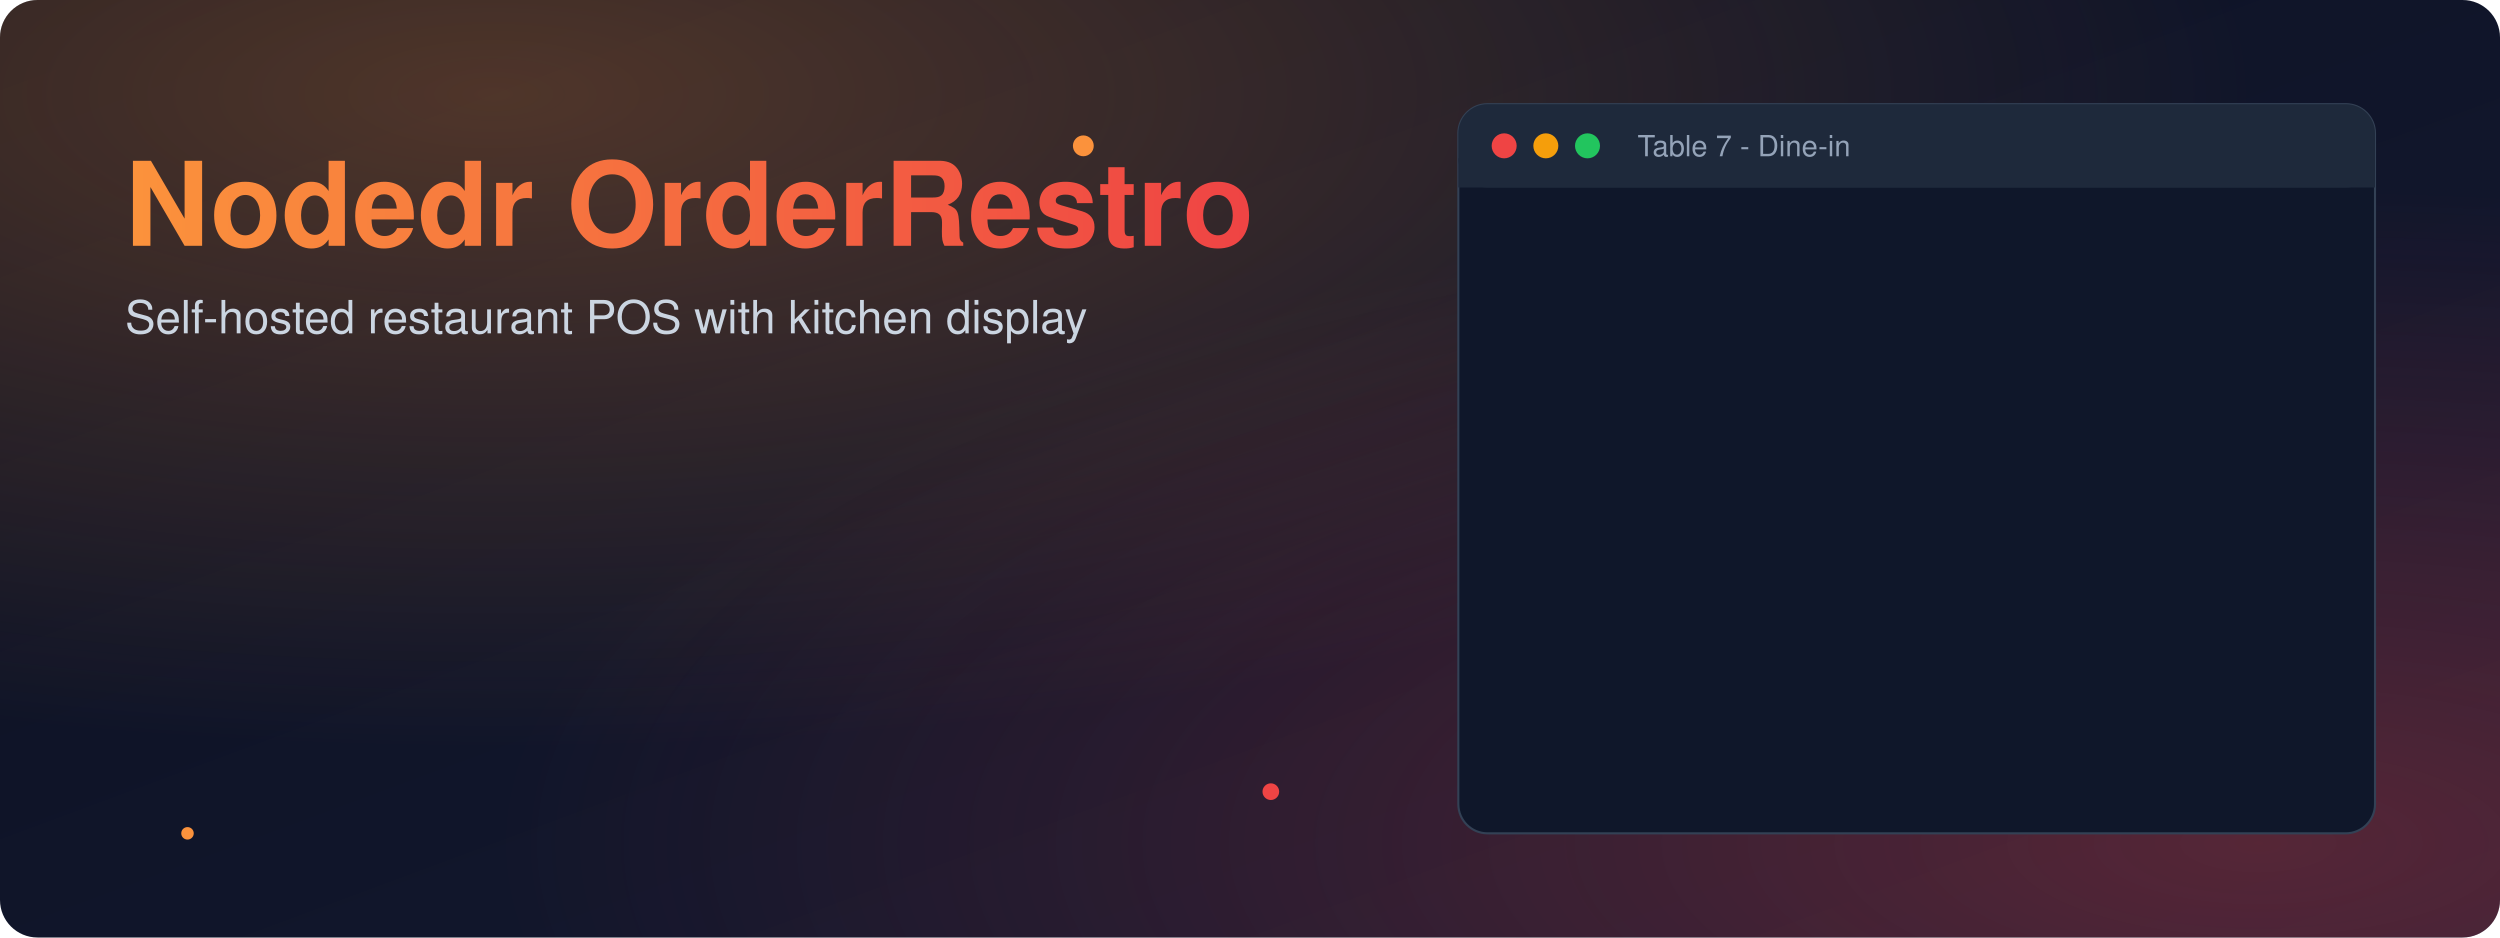
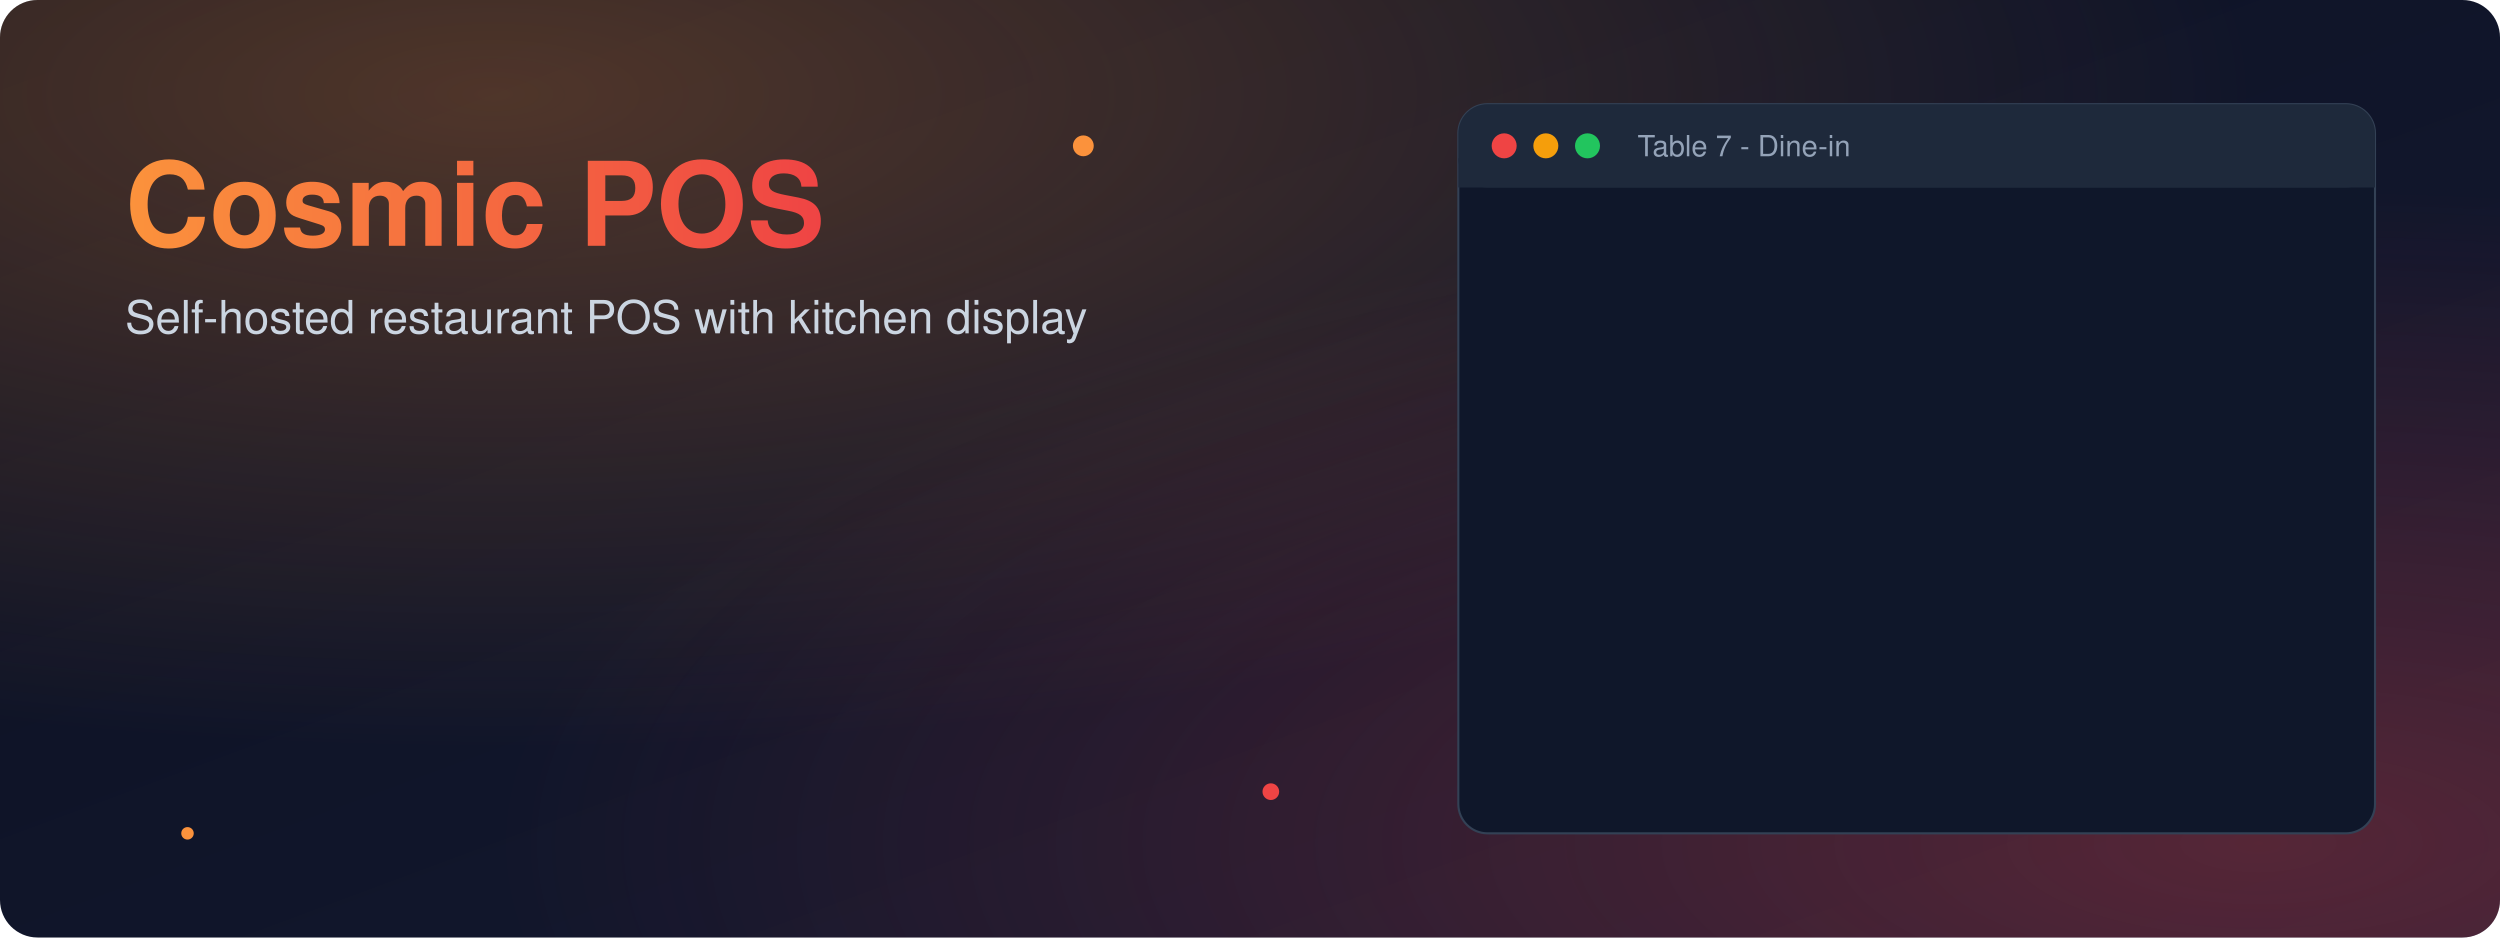
- <svg xmlns="http://www.w3.org/2000/svg" width="1200" height="450" viewBox="0 0 1200 450" role="img" aria-label="Nodedr OrderRestro - Self-hosted restaurant POS with kitchen display">
+ <svg xmlns="http://www.w3.org/2000/svg" width="1200" height="450" viewBox="0 0 1200 450" role="img" aria-label="Cosmic POS - Self-hosted restaurant POS with kitchen display">
  <style>@media (prefers-reduced-motion: reduce){*{animation:none!important;opacity:1!important}}@keyframes typ{0%,3.00%{width:0}17.00%,93%{width:642px}100%{width:0}}@keyframes c0{0%,18.00%{opacity:0;transform:translateY(6px)}20.00%,93.00%{opacity:1;transform:translateY(0)}100%{opacity:0;transform:translateY(0)}}@keyframes c1{0%,21.00%{opacity:0;transform:translateY(6px)}23.00%,93.00%{opacity:1;transform:translateY(0)}100%{opacity:0;transform:translateY(0)}}@keyframes c2{0%,24.00%{opacity:0;transform:translateY(6px)}26.00%,93.00%{opacity:1;transform:translateY(0)}100%{opacity:0;transform:translateY(0)}}@keyframes c3{0%,27.00%{opacity:0;transform:translateY(6px)}29.00%,93.00%{opacity:1;transform:translateY(0)}100%{opacity:0;transform:translateY(0)}}@keyframes lic{0%,38.00%{opacity:0;transform:translateY(6px)}40.00%,93.00%{opacity:1;transform:translateY(0)}100%{opacity:0;transform:translateY(0)}}@keyframes r0{0%,12.00%{opacity:0;transform:translateY(6px)}14.00%,93.00%{opacity:1;transform:translateY(0)}100%{opacity:0;transform:translateY(0)}}@keyframes r1{0%,19.00%{opacity:0;transform:translateY(6px)}21.00%,93.00%{opacity:1;transform:translateY(0)}100%{opacity:0;transform:translateY(0)}}@keyframes r2{0%,26.00%{opacity:0;transform:translateY(6px)}28.00%,93.00%{opacity:1;transform:translateY(0)}100%{opacity:0;transform:translateY(0)}}@keyframes r3{0%,33.00%{opacity:0;transform:translateY(6px)}35.00%,93.00%{opacity:1;transform:translateY(0)}100%{opacity:0;transform:translateY(0)}}@keyframes tot{0%,45.00%{opacity:0;transform:translateY(6px)}47.00%,93.00%{opacity:1;transform:translateY(0)}100%{opacity:0;transform:translateY(0)}}@keyframes bdg{0%,55.00%{opacity:0;transform:translateY(6px)}57.00%,93.00%{opacity:1;transform:translateY(0)}100%{opacity:0;transform:translateY(0)}}.title,.sub{animation:rise 14.0s ease-out infinite}@keyframes rise{0%{opacity:0;transform:translateY(10px)}4%,93%{opacity:1;transform:translateY(0)}100%{opacity:0}}.typ{animation:typ 14.0s steps(58) infinite}.float{animation:flt 6s ease-in-out infinite}@keyframes flt{50%{transform:translateY(-8px)}}.orb{animation:orb 7s ease-in-out infinite}.o2{animation-delay:-2s}.o3{animation-delay:-4s}@keyframes orb{50%{transform:translateY(-18px);opacity:.4}}.c0{animation:c0 14.0s ease-out infinite;opacity:0}.c1{animation:c1 14.0s ease-out infinite;opacity:0}.c2{animation:c2 14.0s ease-out infinite;opacity:0}.c3{animation:c3 14.0s ease-out infinite;opacity:0}.c4{animation:c4 14.0s ease-out infinite;opacity:0}.r0{animation:r0 14.0s ease-out infinite;opacity:0}.r1{animation:r1 14.0s ease-out infinite;opacity:0}.r2{animation:r2 14.0s ease-out infinite;opacity:0}.r3{animation:r3 14.0s ease-out infinite;opacity:0}.lic{animation:lic 14.0s ease-out infinite;opacity:0}.tot{animation:tot 14.0s ease-out infinite;opacity:0}.bdg{animation:bdg 14.0s ease-out infinite;opacity:0}</style>
  <defs>
    <linearGradient id="bg" x1="0" y1="0" x2="1" y2="1">
      <stop offset="0" stop-color="#0b1020" />
      <stop offset="1" stop-color="#151a33" />
    </linearGradient>
    <linearGradient id="ac" x1="0" y1="0" x2="1" y2="0">
      <stop offset="0" stop-color="#fb923c" />
      <stop offset="1" stop-color="#ef4444" />
    </linearGradient>
    <radialGradient id="g1" cx="0.2" cy="0.1" r="0.7">
      <stop offset="0" stop-color="#fb923c" stop-opacity="0.28" />
      <stop offset="1" stop-color="#fb923c" stop-opacity="0" />
    </radialGradient>
    <radialGradient id="g2" cx="0.9" cy="0.9" r="0.7">
      <stop offset="0" stop-color="#ef4444" stop-opacity="0.30" />
      <stop offset="1" stop-color="#ef4444" stop-opacity="0" />
    </radialGradient>
    <clipPath id="tclip">
      <rect class="typ" x="60" y="188" width="0" height="40" />
    </clipPath>
  </defs>
  <rect width="1200" height="450" rx="18" fill="url(#bg)" />
  <rect width="1200" height="450" rx="18" fill="url(#g1)" />
  <rect width="1200" height="450" rx="18" fill="url(#g2)" />
  <circle class="orb o1" cx="520" cy="70" r="5" fill="#fb923c" />
  <circle class="orb o2" cx="610" cy="380" r="4" fill="#ef4444" />
  <circle class="orb o3" cx="90" cy="400" r="3" fill="#fb923c" />
-   <text x="60" y="118" font-family="-apple-system,BlinkMacSystemFont,'Segoe UI',Helvetica,Arial,sans-serif" font-size="56" font-weight="800" fill="url(#ac)" class="title">Nodedr OrderRestro</text>
+   <text x="60" y="118" font-family="-apple-system,BlinkMacSystemFont,'Segoe UI',Helvetica,Arial,sans-serif" font-size="56" font-weight="800" fill="url(#ac)" class="title">Cosmic POS</text>
  <text x="60" y="160" font-family="-apple-system,BlinkMacSystemFont,'Segoe UI',Helvetica,Arial,sans-serif" font-size="22" fill="#cbd5e1" class="sub">Self-hosted restaurant POS with kitchen display</text>
  <g clip-path="url(#tclip)">
    <text x="60" y="214" font-family="ui-monospace,SFMono-Regular,Menlo,Consolas,monospace" font-size="18" fill="#fb923c">Tables, KOT, UPI QR, inventory and payroll. Works offline.</text>
  </g>
  <g class="c0">
    <rect x="60" y="262" width="150" height="34" rx="17" fill="none" stroke="#fb923c" stroke-opacity="0.55" />
    <text x="135" y="284" text-anchor="middle" font-family="-apple-system,BlinkMacSystemFont,'Segoe UI',Helvetica,Arial,sans-serif" font-size="15" fill="#e2e8f0">UPI QR payments</text>
  </g>
  <g class="c1">
    <rect x="220.0" y="262" width="150" height="34" rx="17" fill="none" stroke="#fb923c" stroke-opacity="0.55" />
    <text x="295" y="284" text-anchor="middle" font-family="-apple-system,BlinkMacSystemFont,'Segoe UI',Helvetica,Arial,sans-serif" font-size="15" fill="#e2e8f0">Kitchen display</text>
  </g>
  <g class="c2">
    <rect x="380.0" y="262" width="125" height="34" rx="17" fill="none" stroke="#fb923c" stroke-opacity="0.55" />
    <text x="442" y="284" text-anchor="middle" font-family="-apple-system,BlinkMacSystemFont,'Segoe UI',Helvetica,Arial,sans-serif" font-size="15" fill="#e2e8f0">Reservations</text>
  </g>
  <g class="c3">
    <rect x="514.8" y="262" width="83" height="34" rx="17" fill="none" stroke="#fb923c" stroke-opacity="0.55" />
    <text x="556" y="284" text-anchor="middle" font-family="-apple-system,BlinkMacSystemFont,'Segoe UI',Helvetica,Arial,sans-serif" font-size="15" fill="#e2e8f0">Payroll</text>
  </g>
  <g class="lic">
-     <text x="60" y="352" font-family="-apple-system,BlinkMacSystemFont,'Segoe UI',Helvetica,Arial,sans-serif" font-size="16" fill="#94a3b8">Open source (AGPL-3.0) · Self-hosted · Made by NodeDR Infotech</text>
+     <text x="60" y="352" font-family="-apple-system,BlinkMacSystemFont,'Segoe UI',Helvetica,Arial,sans-serif" font-size="16" fill="#94a3b8">Open source (AGPL-3.0) · Self-hosted · Made by SyncAi Technologies</text>
    <rect x="60" y="372" width="170" height="3" rx="2" fill="url(#ac)" />
  </g>
  <g class="float">
    <rect x="700" y="50" width="440" height="350" rx="14" fill="#0f172a" stroke="#334155" />
    <rect x="700" y="50" width="440" height="40" rx="14" fill="#1e293b" />
    <rect x="700" y="76" width="440" height="14" fill="#1e293b" />
    <circle cx="722" cy="70" r="6" fill="#ef4444" />
    <circle cx="742" cy="70" r="6" fill="#f59e0b" />
    <circle cx="762" cy="70" r="6" fill="#22c55e" />
    <text x="786" y="75" font-family="-apple-system,BlinkMacSystemFont,'Segoe UI',Helvetica,Arial,sans-serif" font-size="14" fill="#94a3b8">Table 7 - Dine-in</text>
    <g class="r0">
      <text x="728" y="130" font-family="-apple-system,BlinkMacSystemFont,'Segoe UI',Helvetica,Arial,sans-serif" font-size="18" fill="#e2e8f0">Paneer Tikka x2</text>
      <text x="1112" y="130" text-anchor="end" font-family="ui-monospace,SFMono-Regular,Menlo,Consolas,monospace" font-size="18" fill="#e2e8f0">Rs 520.00</text>
      <line x1="728" y1="142" x2="1112" y2="142" stroke="#1e293b" />
    </g>
    <g class="r1">
      <text x="728" y="170" font-family="-apple-system,BlinkMacSystemFont,'Segoe UI',Helvetica,Arial,sans-serif" font-size="18" fill="#e2e8f0">Butter Naan x4</text>
      <text x="1112" y="170" text-anchor="end" font-family="ui-monospace,SFMono-Regular,Menlo,Consolas,monospace" font-size="18" fill="#e2e8f0">Rs 240.00</text>
      <line x1="728" y1="182" x2="1112" y2="182" stroke="#1e293b" />
    </g>
    <g class="r2">
      <text x="728" y="210" font-family="-apple-system,BlinkMacSystemFont,'Segoe UI',Helvetica,Arial,sans-serif" font-size="18" fill="#e2e8f0">Dal Makhani</text>
      <text x="1112" y="210" text-anchor="end" font-family="ui-monospace,SFMono-Regular,Menlo,Consolas,monospace" font-size="18" fill="#e2e8f0">Rs 280.00</text>
      <line x1="728" y1="222" x2="1112" y2="222" stroke="#1e293b" />
    </g>
    <g class="r3">
      <text x="728" y="250" font-family="-apple-system,BlinkMacSystemFont,'Segoe UI',Helvetica,Arial,sans-serif" font-size="18" fill="#e2e8f0">GST (5%)</text>
      <text x="1112" y="250" text-anchor="end" font-family="ui-monospace,SFMono-Regular,Menlo,Consolas,monospace" font-size="18" fill="#e2e8f0">Rs 52.00</text>
      <line x1="728" y1="262" x2="1112" y2="262" stroke="#1e293b" />
    </g>
    <g class="tot">
      <rect x="720" y="282" width="400" height="46" rx="10" fill="url(#ac)" opacity="0.95" />
      <text x="738" y="312" font-family="-apple-system,BlinkMacSystemFont,'Segoe UI',Helvetica,Arial,sans-serif" font-size="18" font-weight="700" fill="#0b1020">TOTAL</text>
      <text x="1102" y="312" text-anchor="end" font-family="ui-monospace,SFMono-Regular,Menlo,Consolas,monospace" font-size="22" font-weight="700" fill="#0b1020">Rs 1,092.00</text>
    </g>
    <g class="bdg">
      <rect x="720" y="348" width="238" height="34" rx="17" fill="#052e1a" stroke="#22c55e" />
      <circle cx="742" cy="365" r="7" fill="#22c55e" />
      <path d="M738.5 365 l2.5 2.8 l5 -5.6" stroke="#052e1a" stroke-width="2" fill="none" stroke-linecap="round" stroke-linejoin="round" />
      <text x="758" y="370" font-family="-apple-system,BlinkMacSystemFont,'Segoe UI',Helvetica,Arial,sans-serif" font-size="15" fill="#86efac">KOT sent to kitchen</text>
    </g>
  </g>
</svg>
